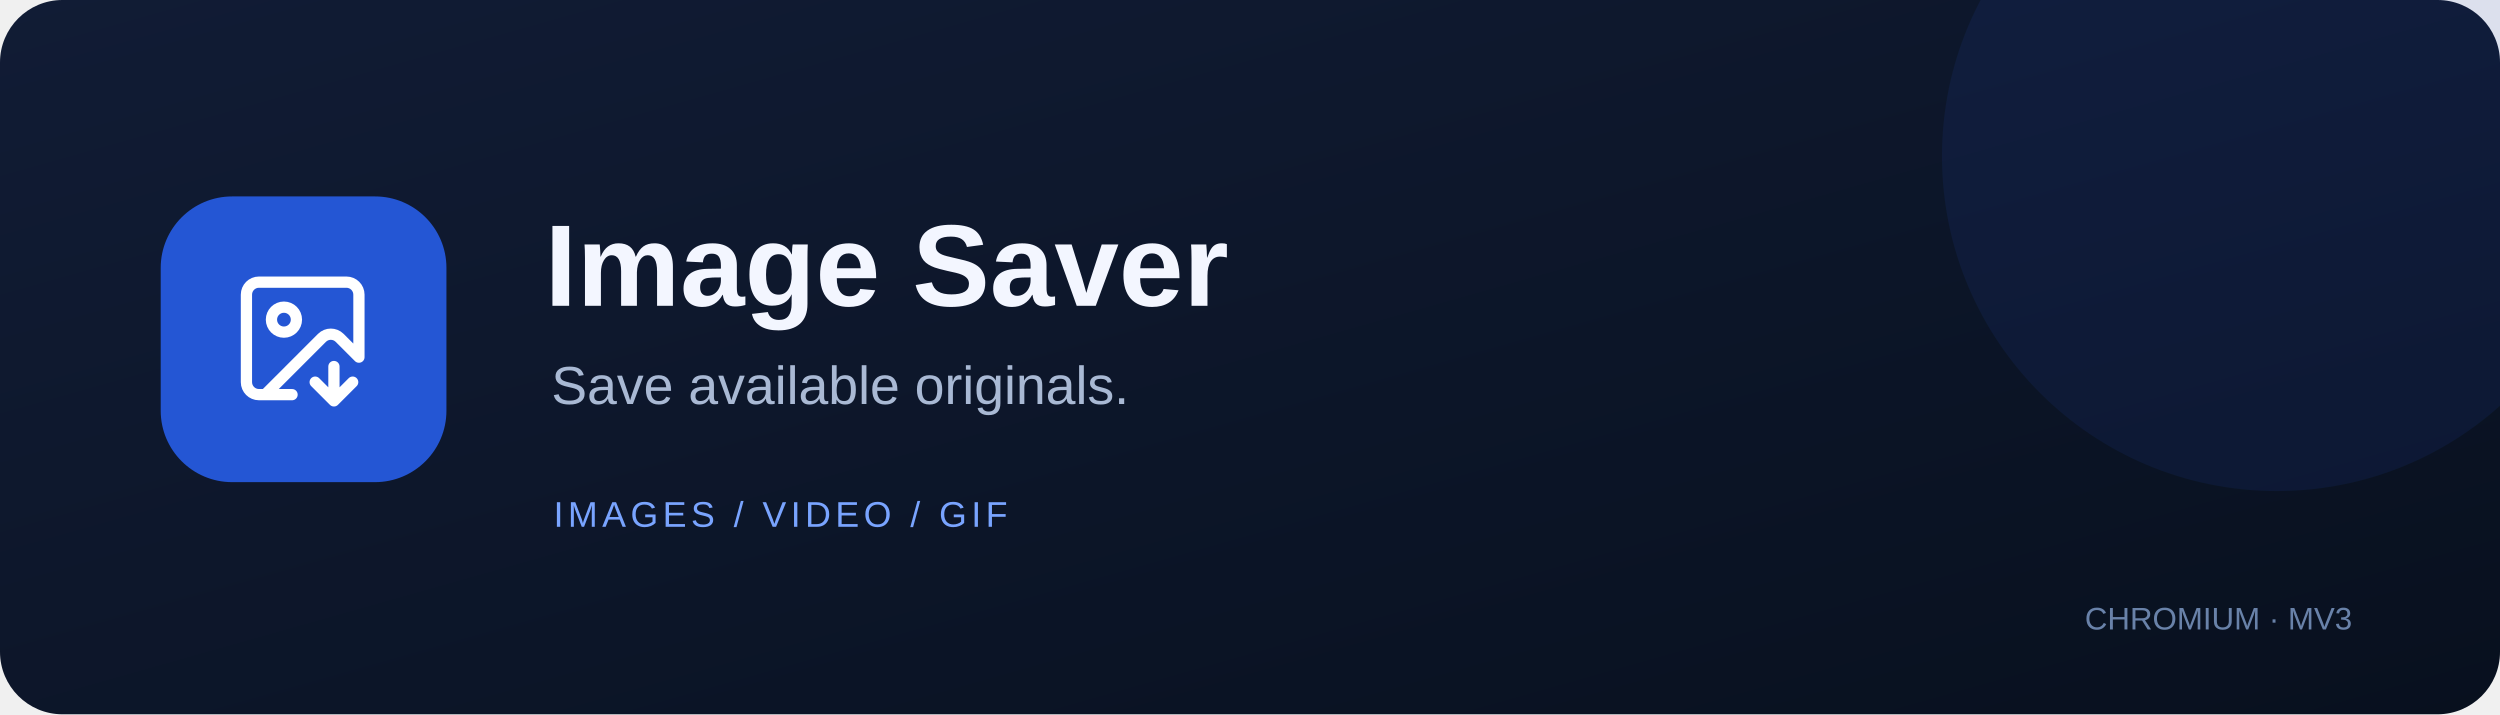
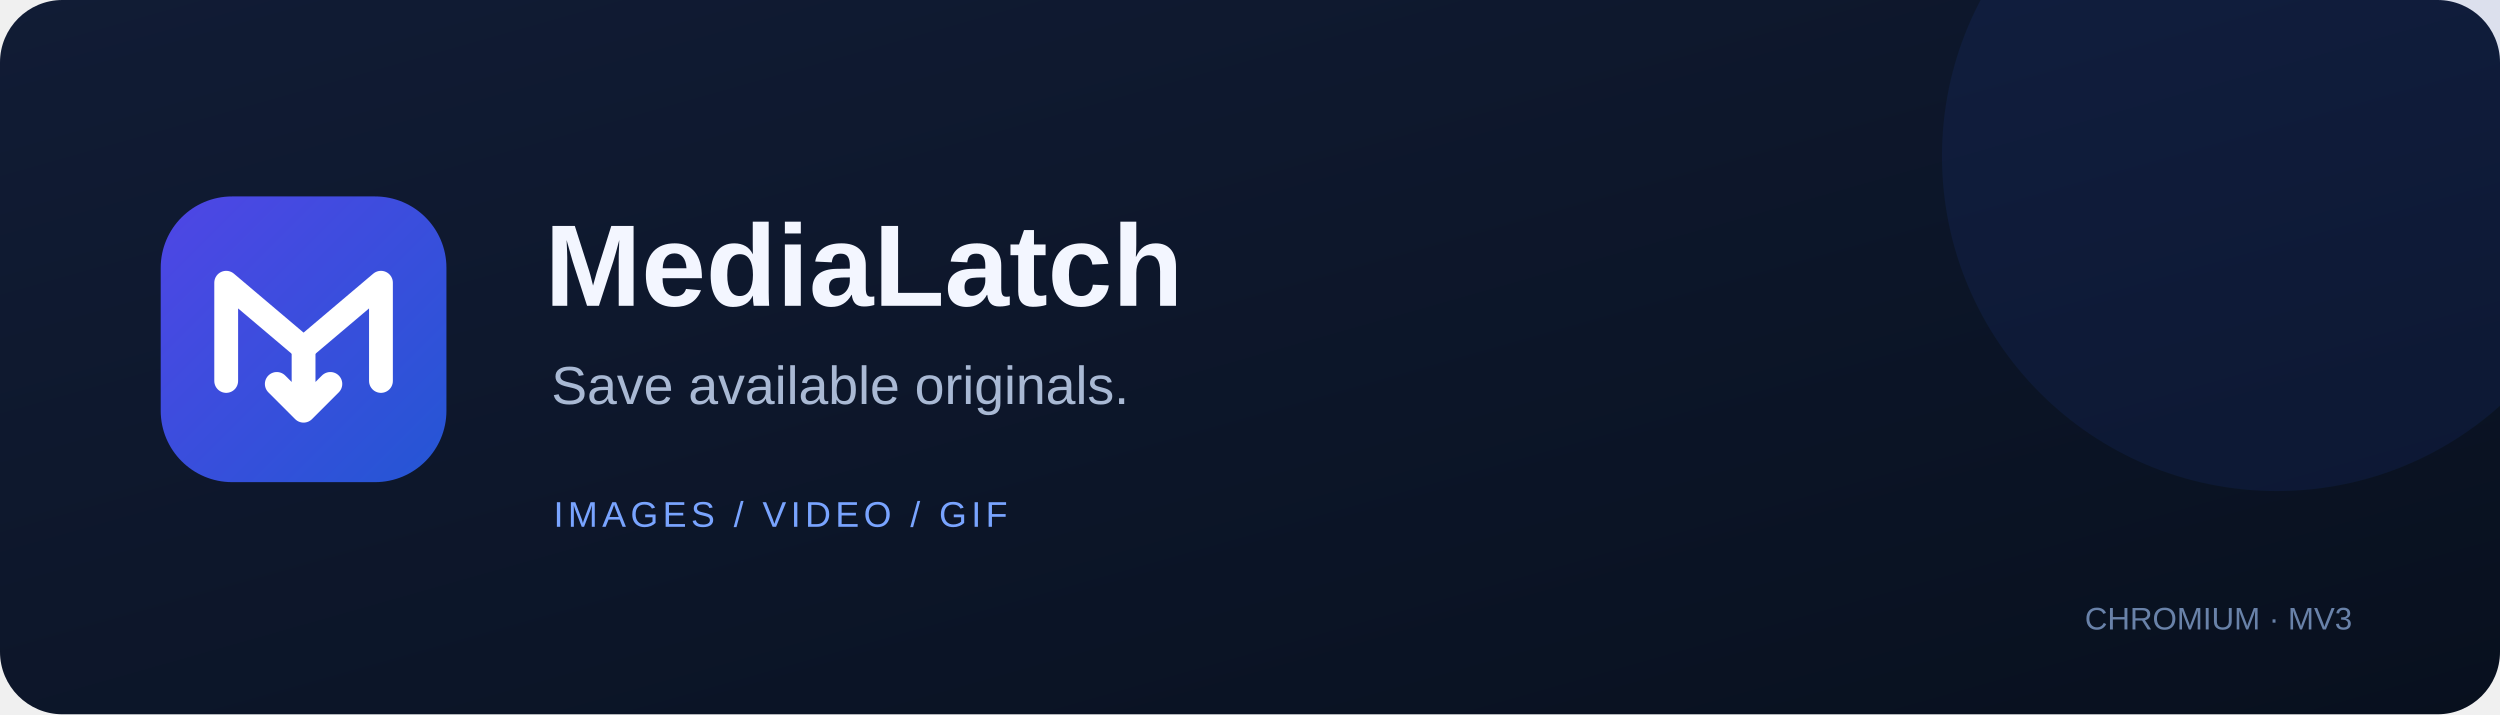
- <svg xmlns="http://www.w3.org/2000/svg" width="1120" height="320" viewBox="0 0 1120 320" role="img" aria-label="Image Saver: Images, video and GIFs. Save available originals.">
+ <svg xmlns="http://www.w3.org/2000/svg" width="1120" height="320" viewBox="0 0 1120 320" role="img" aria-label="MediaLatch: Images, video and GIFs. Save available originals.">
  <defs>
    <linearGradient id="bg" x2="1" y2="1">
      <stop stop-color="#111c35" />
      <stop offset="1" stop-color="#08101e" />
    </linearGradient>
+     <linearGradient id="tile" x1="0" y1="0" x2="1" y2="1">
+       <stop stop-color="#4f46e5" />
+       <stop offset="1" stop-color="#2456d4" />
+     </linearGradient>
  </defs>
  <rect width="1120" height="320" rx="28" fill="url(#bg)" />
  <circle cx="1020" cy="70" r="150" fill="#2456d4" opacity=".1" />
-   <rect x="72" y="88" width="128" height="128" rx="32" fill="#2456d4" />
-   <g transform="translate(102 118) scale(2.8)" stroke="#fff" stroke-width="1.8" stroke-linecap="round" stroke-linejoin="round" fill="none">
-     <path d="M10.3 21H5a2 2 0 0 1-2-2V5a2 2 0 0 1 2-2h14a2 2 0 0 1 2 2v10l-3.1-3.1a2 2 0 0 0-2.814.014L6 21m8-2 3 3v-5.5m0 5.5 3-3" />
-     <circle cx="9" cy="9" r="2" />
-   </g>
+   <svg x="72" y="88" width="128" height="128" viewBox="16 16 96 96">
+     <rect x="16" y="16" width="96" height="96" rx="24" fill="url(#tile)" />
+     <g fill="none" stroke="#fff" stroke-width="8" stroke-linecap="round" stroke-linejoin="round">
+       <path d="M38 78V45L64 67L90 45V78" />
+       <path d="M64 67V88M55 79L64 88L73 79" />
+     </g>
+   </svg>
  <g font-family="Arial, sans-serif">
-     <text x="244" y="137" fill="#f3f6ff" font-size="52" font-weight="700">Image Saver</text>
+     <text x="244" y="137" fill="#f3f6ff" font-size="52" font-weight="700">MediaLatch</text>
    <text x="247" y="181" fill="#a9b9d4" font-size="24">Save available originals.</text>
    <text x="248" y="236" fill="#79a4ff" font-size="16" letter-spacing="2">IMAGES  /  VIDEO  /  GIF</text>
    <text x="934" y="282" fill="#6982a9" font-size="14">CHROMIUM · MV3</text>
  </g>
</svg>
